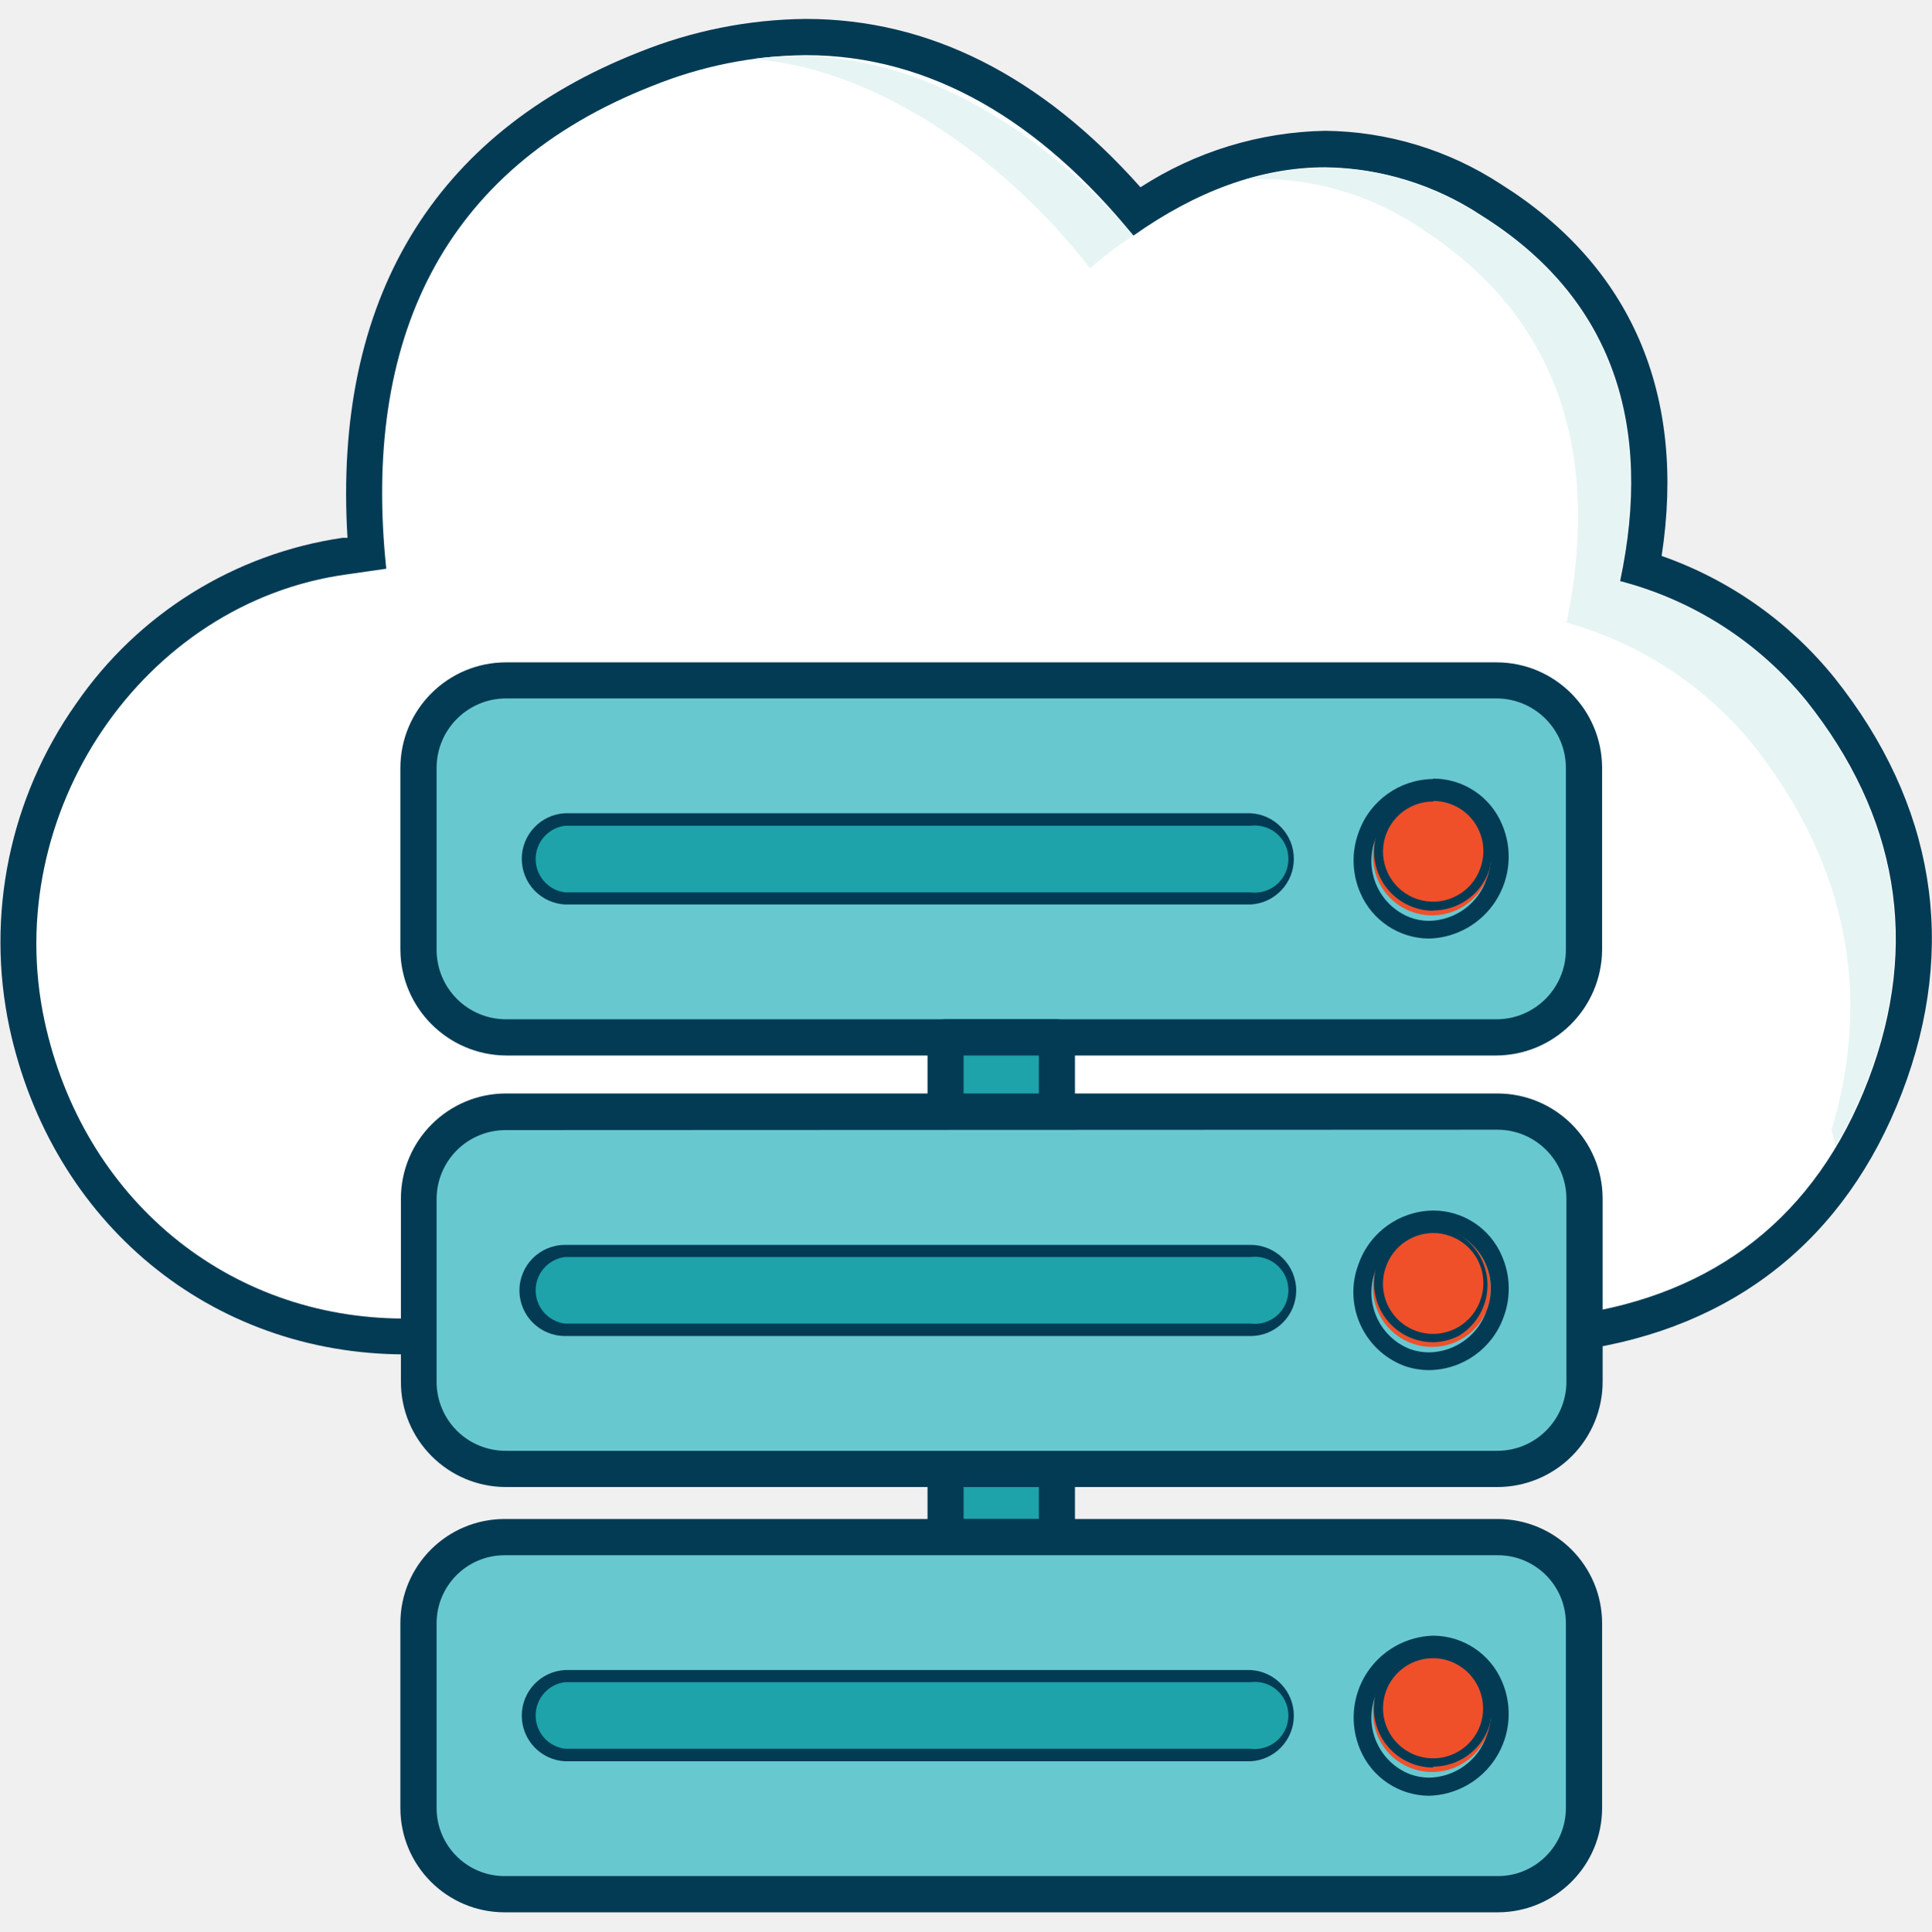
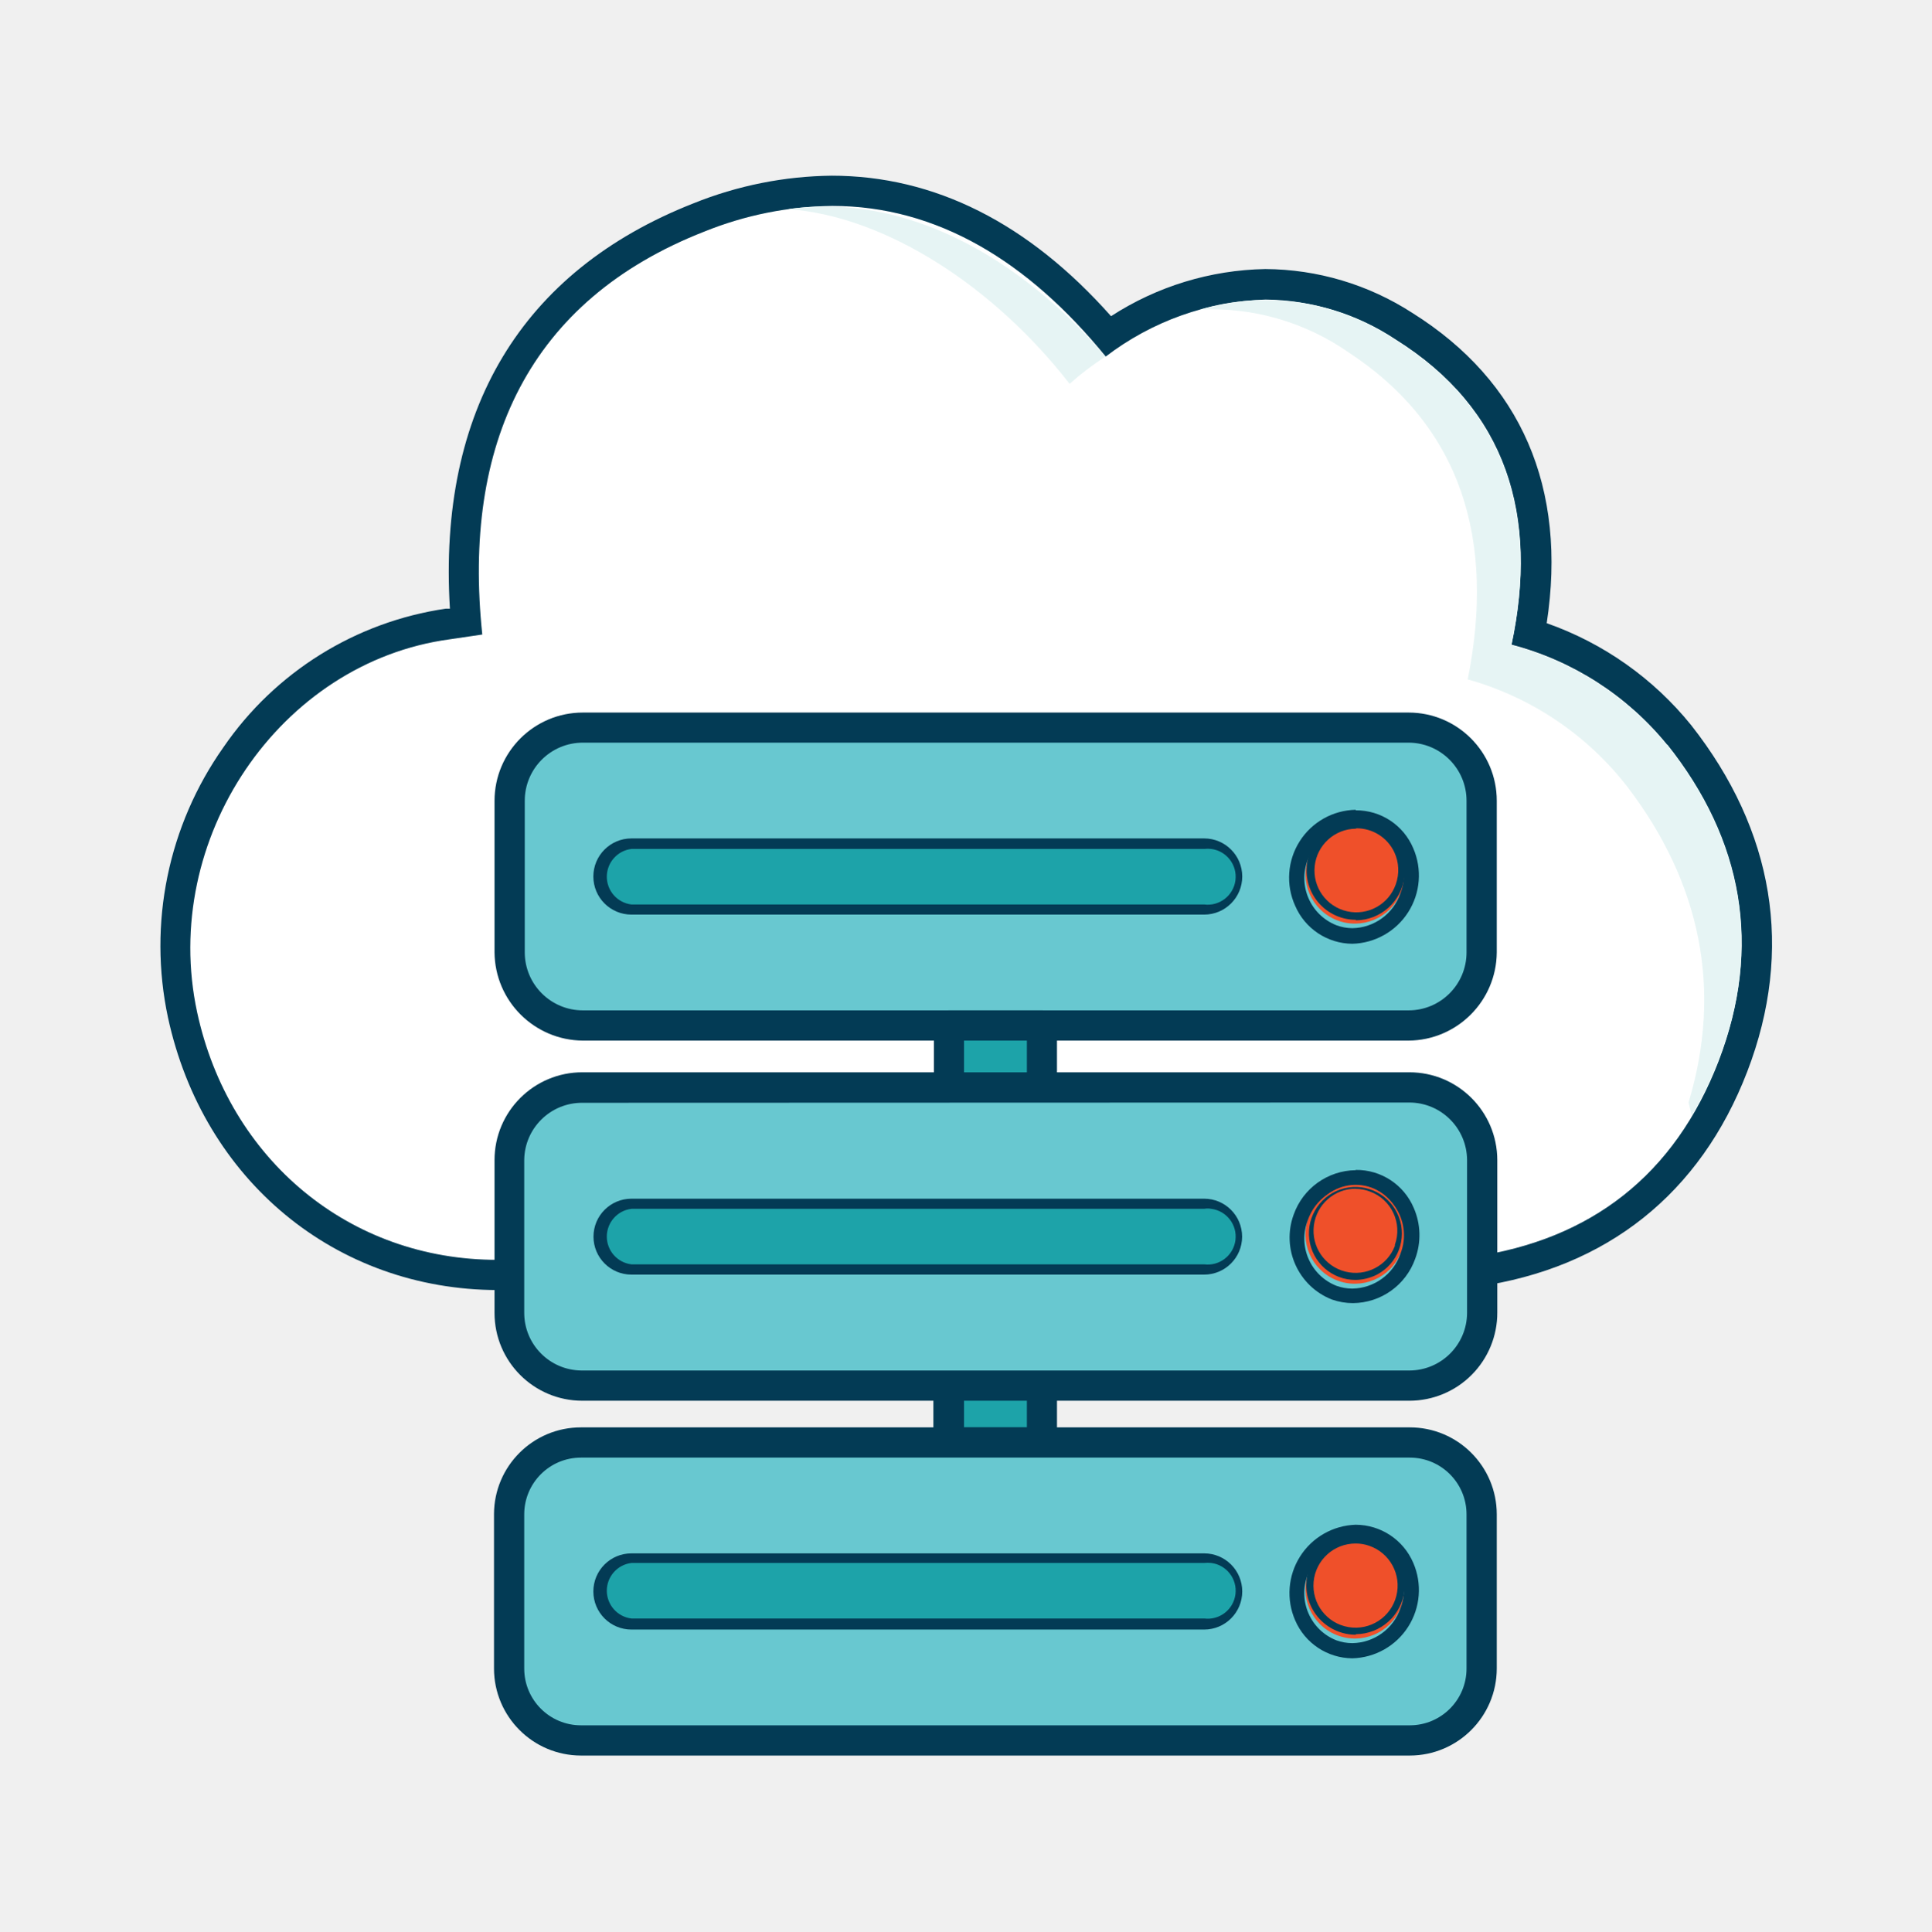
<svg xmlns="http://www.w3.org/2000/svg" data-name="Layer 1" viewBox="0 0 145 145">
-   <path d="M85.1 17.69c8.4-6 17.3-7.06 26.12-1.52 10 6.26 12.89 15.87 10.42 27.46a26.74 26.74 0 0 1 14 9c6.8 8.55 8.57 18.18 4.64 28.45s-11.53 16.13-22.19 17.64a32.14 32.14 0 0 1-4.39.27Q72 99 30.36 99C17.09 99 6.22 90 3.34 76.64 0 61.06 10.72 45.2 26.08 43.12L29 42.7c-1.8-17.06 4.13-30.05 20-36.26C63.33.86 75.45 5.76 85.1 17.69z" fill="#fff" />
-   <path d="M60.49 4.14c9.42 0 17.65 5 24.61 13.55 4.68-3.31 9.51-5.13 14.4-5.13a21.77 21.77 0 0 1 11.72 3.61c10 6.26 12.89 15.87 10.42 27.46a26.74 26.74 0 0 1 14 9c6.8 8.55 8.57 18.18 4.64 28.45s-11.53 16.13-22.19 17.64a32.14 32.14 0 0 1-4.39.27L63.88 99H30.36C17.09 99 6.22 90 3.34 76.64 0 61.06 10.72 45.2 26.08 43.12L29 42.7c-1.8-17.06 4.13-30.05 20-36.26a31.45 31.45 0 0 1 11.47-2.3m0-2.72A34.31 34.31 0 0 0 48 3.91C32.52 10 25 22.54 26.09 40.38h-.38a29.48 29.48 0 0 0-20 12.46 31 31 0 0 0-5 24.32c3.18 14.66 15.1 24.51 29.68 24.53h83.31a34.47 34.47 0 0 0 4.76-.3c11.71-1.66 20.13-8.35 24.35-19.36s2.44-21.69-5.05-31.11a29 29 0 0 0-13-9.18c1.86-12.15-2.28-21.77-12.08-27.92a24.63 24.63 0 0 0-13.17-4 26.41 26.41 0 0 0-13.88 4.24C78.18 5.68 69.74 1.42 60.49 1.42z" fill="#033b55" />
-   <path fill="#1da3a9" d="M71 107.06h8.36v8.36H71z" />
-   <path d="M79.35 116.77H71a1.36 1.36 0 0 1-1.36-1.36v-8.35A1.36 1.36 0 0 1 71 105.7h8.35a1.36 1.36 0 0 1 1.36 1.36v8.35a1.36 1.36 0 0 1-1.36 1.36zm-7-2.72H78v-5.63h-5.65z" fill="#033b55" />
-   <rect x="31.42" y="115.41" width="87.51" height="26.8" rx="7.13" ry="7.13" fill="#68c8d0" />
-   <path d="M112.46 143.58H37.88a7.83 7.83 0 0 1-7.82-7.83v-13.87a7.83 7.83 0 0 1 7.82-7.83h74.58a7.84 7.84 0 0 1 7.83 7.83v13.87a7.84 7.84 0 0 1-7.83 7.83zm-74.58-26.81a5.11 5.11 0 0 0-5.1 5.11v13.87a5.11 5.11 0 0 0 5.1 5.11h74.58a5.11 5.11 0 0 0 5.11-5.11v-13.87a5.11 5.11 0 0 0-5.11-5.11z" fill="#033b55" />
-   <path d="M111.62 130.33a4.44 4.44 0 1 1-2.58-5.9 4.54 4.54 0 0 1 2.58 5.9z" fill="#ef502a" />
-   <path d="M107.6 124.17a4 4 0 0 1 1.44.26 4.55 4.55 0 0 1 2.58 5.9 4.66 4.66 0 0 1-4.32 3.14 4.3 4.3 0 0 1-1.44-.26 4.56 4.56 0 0 1-2.58-5.9 4.67 4.67 0 0 1 4.32-3.14m0-1.36a6.15 6.15 0 0 0-5.46 8.59 5.64 5.64 0 0 0 5.16 3.43 6.15 6.15 0 0 0 5.47-8.59 5.64 5.64 0 0 0-5.17-3.43z" fill="#033b55" />
-   <path d="M111.46 129.66a4.1 4.1 0 1 1-2.46-5.25 4.1 4.1 0 0 1 2.46 5.25z" fill="#ef502a" />
-   <path d="M107.61 132.71a4.45 4.45 0 0 1-4.18-6 4.44 4.44 0 0 1 8.35 3 4.44 4.44 0 0 1-4.17 2.93zm0-8.21a3.76 3.76 0 1 0 3.54 5 3.78 3.78 0 0 0-3.54-5z" fill="#033b55" />
-   <rect x="39.45" y="125.85" width="57.42" height="5.94" rx="2.97" ry="2.97" fill="#1da3a9" />
-   <path d="M93.9 132.24H42.42a3.43 3.43 0 0 1 0-6.85H93.9a3.43 3.43 0 0 1 0 6.85zm-51.48-5.94a2.52 2.52 0 0 0 0 5H93.9a2.52 2.52 0 1 0 0-5z" fill="#033b55" />
-   <rect x="31.42" y="51.09" width="87.51" height="26.8" rx="7.25" ry="7.25" fill="#68c8d0" />
-   <path d="M112.35 79.25H38a8 8 0 0 1-7.94-7.94V57.66A7.94 7.94 0 0 1 38 49.73h74.35a7.94 7.94 0 0 1 7.94 7.93v13.65a8 8 0 0 1-7.94 7.94zM38 52.44a5.22 5.22 0 0 0-5.22 5.22v13.65A5.22 5.22 0 0 0 38 76.53h74.35a5.22 5.22 0 0 0 5.22-5.22V57.66a5.22 5.22 0 0 0-5.22-5.22z" fill="#033b55" />
-   <path d="M111.62 66a4.44 4.44 0 1 1-2.62-5.9 4.54 4.54 0 0 1 2.62 5.9z" fill="#ef502a" />
-   <path d="M107.6 59.85a4.24 4.24 0 0 1 1.44.25 4.55 4.55 0 0 1 2.58 5.9 4.65 4.65 0 0 1-4.32 3.14 4.06 4.06 0 0 1-1.44-.26 4.56 4.56 0 0 1-2.58-5.9 4.67 4.67 0 0 1 4.32-3.13m0-1.36a6 6 0 0 0-5.59 4 6.09 6.09 0 0 0 .13 4.56 5.65 5.65 0 0 0 5.16 3.42 6.15 6.15 0 0 0 5.47-8.59 5.59 5.59 0 0 0-5.17-3.42z" fill="#033b55" />
-   <path d="M111.46 65.33a4.1 4.1 0 1 1-2.46-5.25 4.1 4.1 0 0 1 2.46 5.25z" fill="#ef502a" />
-   <path d="M107.61 68.38a4.45 4.45 0 0 1-4.18-5.95 4.44 4.44 0 0 1 8.35 3 4.44 4.44 0 0 1-4.17 2.93zm0-8.2a3.76 3.76 0 1 0 3.54 5 3.78 3.78 0 0 0-.13-2.88 3.75 3.75 0 0 0-3.41-2.16z" fill="#033b55" />
-   <rect x="39.45" y="61.52" width="57.42" height="5.94" rx="2.97" ry="2.97" fill="#1da3a9" />
-   <path d="M93.9 67.91H42.42a3.43 3.43 0 0 1 0-6.85H93.9a3.43 3.43 0 0 1 0 6.85zM42.42 62a2.52 2.52 0 0 0 0 5H93.9a2.52 2.52 0 1 0 0-5z" fill="#033b55" />
-   <path fill="#1da3a9" d="M71 77.89h8.36v8.36H71z" />
-   <path d="M79.35 87.61H71a1.36 1.36 0 0 1-1.36-1.36v-8.36A1.36 1.36 0 0 1 71 76.53h8.35a1.36 1.36 0 0 1 1.36 1.36v8.36a1.36 1.36 0 0 1-1.36 1.36zm-7-2.72H78v-5.64h-5.65z" fill="#033b55" />
-   <rect x="31.42" y="83.49" width="87.51" height="26.8" rx="7.22" ry="7.22" fill="#68c8d0" />
-   <path d="M112.39 111.65H38a7.9 7.9 0 0 1-7.9-7.9V90a7.9 7.9 0 0 1 7.9-7.9h74.43a7.91 7.91 0 0 1 7.9 7.9v13.72a7.91 7.91 0 0 1-7.94 7.93zM38 84.85A5.18 5.18 0 0 0 32.78 90v13.72a5.18 5.18 0 0 0 5.22 5.21h74.43a5.19 5.19 0 0 0 5.18-5.18V90a5.19 5.19 0 0 0-5.18-5.18z" fill="#033b55" />
-   <path d="M111.62 98.4a4.44 4.44 0 1 1-2.62-5.9 4.56 4.56 0 0 1 2.62 5.9z" fill="#ef502a" />
-   <path d="M107.6 92.25a4.24 4.24 0 0 1 1.44.25 4.55 4.55 0 0 1 2.58 5.9 4.65 4.65 0 0 1-4.32 3.14 4.28 4.28 0 0 1-1.44-.25 4.57 4.57 0 0 1-2.58-5.9 4.67 4.67 0 0 1 4.32-3.14m0-1.36a6 6 0 0 0-5.59 4 5.92 5.92 0 0 0 3.39 7.65 5.59 5.59 0 0 0 1.9.33 6 6 0 0 0 5.6-4 6.09 6.09 0 0 0-.13-4.56 5.59 5.59 0 0 0-5.17-3.42z" fill="#033b55" />
-   <path d="M111.46 97.74a4.1 4.1 0 1 1-2.46-5.25 4.1 4.1 0 0 1 2.46 5.25z" fill="#ef502a" />
-   <path d="M107.61 100.78a4.44 4.44 0 0 1-1.89-8.46 4.44 4.44 0 0 1 3.77 8 4.44 4.44 0 0 1-1.88.46zm0-8.2a3.78 3.78 0 0 0-3.53 2.48 3.76 3.76 0 1 0 7.07 2.56 3.75 3.75 0 0 0-2.26-4.81 3.53 3.53 0 0 0-1.29-.23z" fill="#033b55" />
-   <rect x="39.45" y="93.92" width="57.42" height="5.94" rx="2.97" ry="2.97" fill="#1da3a9" />
-   <path d="M93.9 100.31H42.42a3.42 3.42 0 0 1 0-6.84H93.9a3.42 3.42 0 0 1 0 6.84zm-51.48-5.93a2.52 2.52 0 0 0 0 5H93.9a2.52 2.52 0 1 0 0-5z" fill="#033b55" />
-   <path d="M81.85 20.15a26.22 26.22 0 0 1 3.25-2.46c-7.69-8.9-18-14.76-28.57-13.26 8.92.66 18.63 7.11 25.32 15.72zM135.6 52.65a26.74 26.74 0 0 0-14-9c2.47-11.59-.43-21.2-10.42-27.46-5.88-3.7-11.81-4.42-17.59-2.73a21.55 21.55 0 0 1 13.3 3.82c10.29 6.72 13.28 17 10.74 29.47a27.55 27.55 0 0 1 14.4 9.68c6.55 8.58 8.57 18.18 5.49 28.39.1.41.21.82.3 1.24a33.23 33.23 0 0 0 2.38-4.94c3.97-10.29 2.2-19.92-4.6-28.47z" fill="#e6f4f4" />
+   <path d="M83 26.77c7-5 14.44-5.89 21.79-1.27 8.35 5.22 10.76 13.24 8.7 22.91a22.33 22.33 0 0 1 11.68 7.51c5.67 7.13 7.15 15.17 3.87 23.74s-9.62 13.46-18.51 14.72a26.49 26.49 0 0 1-3.67.22H37.35C26.27 94.61 17.2 87.1 14.8 76 12 63 21 49.72 33.77 48l2.44-.36c-1.5-14.24 3.45-25.08 16.69-30.26 11.96-4.66 22.1-.57 30.1 9.39z" fill="#fff" />
+   <path d="M62.49 15.46c7.86 0 14.72 4.17 20.53 11.31a20.81 20.81 0 0 1 12-4.28 18.08 18.08 0 0 1 9.77 3c8.35 5.22 10.76 13.24 8.7 22.91a22.33 22.33 0 0 1 11.68 7.51c5.67 7.13 7.15 15.17 3.87 23.74s-9.62 13.46-18.51 14.72a26.49 26.49 0 0 1-3.67.22H37.35C26.27 94.61 17.2 87.1 14.8 76 12 63 21 49.72 33.77 48l2.44-.36c-1.5-14.24 3.45-25.08 16.69-30.26a26.39 26.39 0 0 1 9.57-1.92m0-2.27a28.58 28.58 0 0 0-10.41 2.08C39.15 20.35 32.87 30.81 33.78 45.7h-.31a24.55 24.55 0 0 0-16.69 10.4 25.83 25.83 0 0 0-4.17 20.29c2.65 12.23 12.59 20.45 24.76 20.47h69.51a31.16 31.16 0 0 0 4-.25c9.77-1.39 16.79-7 20.31-16.16s2-18.1-4.21-26a24.3 24.3 0 0 0-10.85-7.66c1.55-10.13-1.9-18.16-10.08-23.29A20.53 20.53 0 0 0 95 20.2a22 22 0 0 0-11.58 3.54c-6.21-7-13.26-10.55-21-10.55z" fill="#033b55" />
+   <path d="M71.26 101.34h7v7h-7z" fill="#1da3a9" />
+   <path d="M78.22 109.44h-7a1.14 1.14 0 0 1-1.14-1.14v-7a1.14 1.14 0 0 1 1.14-1.14h7a1.14 1.14 0 0 1 1.14 1.14v7a1.14 1.14 0 0 1-1.14 1.14zm-5.84-2.27h4.72v-4.7h-4.72z" fill="#033b55" />
+   <rect x="38.23" y="108.3" width="73.02" height="22.36" rx="5.95" ry="5.95" fill="#68c8d0" />
+   <path d="M105.85 131.81H43.62a6.54 6.54 0 0 1-6.53-6.53V113.7a6.53 6.53 0 0 1 6.53-6.53h62.23a6.53 6.53 0 0 1 6.53 6.53v11.58a6.54 6.54 0 0 1-6.53 6.53zm-62.23-22.37a4.26 4.26 0 0 0-4.26 4.26v11.58a4.26 4.26 0 0 0 4.26 4.26h62.23a4.26 4.26 0 0 0 4.26-4.26V113.7a4.26 4.26 0 0 0-4.26-4.26H43.62z" fill="#033b55" />
+   <path d="M105.15 120.75a3.71 3.71 0 1 1-2.15-4.92 3.79 3.79 0 0 1 2.16 4.9z" fill="#ef502a" />
+   <path d="M101.79 115.61a3.36 3.36 0 0 1 1.21.22 3.8 3.8 0 0 1 2.15 4.92 3.88 3.88 0 0 1-3.61 2.62 3.53 3.53 0 0 1-1.2-.21 3.81 3.81 0 0 1-2.15-4.93 3.9 3.9 0 0 1 3.6-2.62m0-1.13a5.13 5.13 0 0 0-4.55 7.17 4.71 4.71 0 0 0 4.3 2.86 5.13 5.13 0 0 0 4.57-7.17 4.72 4.72 0 0 0-4.32-2.86z" fill="#033b55" />
+   <path d="M105 120.19a3.42 3.42 0 1 1-2.06-4.38 3.43 3.43 0 0 1 2.06 4.38z" fill="#ef502a" />
+   <path d="M101.8 122.74a3.72 3.72 0 0 1-3.72-3.74 3.87 3.87 0 0 1 .23-1.3 3.7 3.7 0 1 1 3.49 5zm0-6.85a3.16 3.16 0 1 0 1 .17 3 3 0 0 0-1-.17z" fill="#033b55" />
+   <path d="M47.41 117h43a2.47 2.47 0 0 1 2.48 2.47 2.48 2.48 0 0 1-2.53 2.53H47.41a2.48 2.48 0 0 1-2.48-2.48 2.47 2.47 0 0 1 2.48-2.52z" fill="#1da3a9" />
+   <path d="M90.36 122.35H47.41a2.86 2.86 0 0 1 0-5.72h43a2.86 2.86 0 0 1 0 5.72zm-42.95-5a2.1 2.1 0 0 0 0 4.17h43a2.1 2.1 0 1 0 .53-4.17 2.35 2.35 0 0 0-.53 0z" fill="#033b55" />
+   <rect x="38.23" y="54.64" width="73.02" height="22.36" rx="6.05" ry="6.05" fill="#68c8d0" />
+   <path d="M105.76 78.13h-62a6.68 6.68 0 0 1-6.63-6.62V60.12a6.63 6.63 0 0 1 6.63-6.62h62a6.62 6.62 0 0 1 6.62 6.62v11.39a6.67 6.67 0 0 1-6.62 6.62zm-62-22.37a4.36 4.36 0 0 0-4.36 4.36v11.39a4.36 4.36 0 0 0 4.36 4.35h62a4.35 4.35 0 0 0 4.35-4.35V60.12a4.36 4.36 0 0 0-4.35-4.36h-62z" fill="#033b55" />
+   <path d="M105.15 67.08a3.71 3.71 0 1 1-2.15-4.93 3.79 3.79 0 0 1 2.2 4.89z" fill="#ef502a" />
+   <path d="M101.79 61.94a3.58 3.58 0 0 1 1.21.21 3.81 3.81 0 0 1 2.15 4.92 3.89 3.89 0 0 1-3.61 2.62 3.54 3.54 0 0 1-1.2-.22 3.81 3.81 0 0 1-2.15-4.92 3.91 3.91 0 0 1 3.6-2.62m0-1.13a5.1 5.1 0 0 0-4.55 7.2 4.71 4.71 0 0 0 4.3 2.86 5.13 5.13 0 0 0 4.57-7.17 4.65 4.65 0 0 0-4.32-2.85z" fill="#033b55" />
+   <path d="M105 66.52a3.42 3.42 0 1 1-2-4.38 3.42 3.42 0 0 1 2 4.38z" fill="#ef502a" />
+   <path d="M101.8 69.06a3.7 3.7 0 0 1-3.7-3.72 3.76 3.76 0 0 1 .21-1.24 3.7 3.7 0 1 1 3.49 5zm0-6.84a3.14 3.14 0 1 0 3 4.17 3.17 3.17 0 0 0-.11-2.4 3.13 3.13 0 0 0-2.85-1.8z" fill="#033b55" />
+   <path d="M47.41 63.34h43a2.48 2.48 0 0 1 2.48 2.48 2.47 2.47 0 0 1-2.48 2.47h-43a2.47 2.47 0 0 1-2.48-2.47 2.48 2.48 0 0 1 2.48-2.48z" fill="#1da3a9" />
+   <path d="M90.36 68.67H47.41a2.86 2.86 0 0 1 0-5.72h43a2.86 2.86 0 0 1 0 5.72zm-42.95-4.93a2.1 2.1 0 0 0 0 4.17h43a2.1 2.1 0 0 0 .53-4.17 2.35 2.35 0 0 0-.53 0z" fill="#033b55" />
+   <path d="M71.26 77h7v7h-7z" fill="#1da3a9" />
+   <path d="M78.22 85.11h-7a1.14 1.14 0 0 1-1.1-1.11v-7a1.14 1.14 0 0 1 1.14-1.14h7a1.14 1.14 0 0 1 1.1 1.14v7a1.14 1.14 0 0 1-1.14 1.14zm-5.84-2.27h4.72v-4.71h-4.72z" fill="#033b55" />
+   <rect x="38.23" y="81.67" width="73.02" height="22.36" rx="6.02" ry="6.02" fill="#68c8d0" />
+   <path d="M105.79 105.17H43.72a6.59 6.59 0 0 1-6.59-6.59V87.1a6.59 6.59 0 0 1 6.59-6.59h62.1a6.6 6.6 0 0 1 6.6 6.59v11.45a6.6 6.6 0 0 1-6.59 6.62zM43.72 82.8a4.34 4.34 0 0 0-4.36 4.29v11.46a4.33 4.33 0 0 0 4.3 4.35h62.16a4.34 4.34 0 0 0 4.33-4.32V87.1a4.34 4.34 0 0 0-4.33-4.32z" fill="#033b55" />
+   <path d="M105.15 94.11a3.71 3.71 0 1 1-2.15-4.92 3.8 3.8 0 0 1 2.19 4.91z" fill="#ef502a" />
+   <path d="M101.79 89a3.58 3.58 0 0 1 1.21.21 3.8 3.8 0 0 1 2.15 4.92 3.88 3.88 0 0 1-3.61 2.62 3.53 3.53 0 0 1-1.2-.21 3.81 3.81 0 0 1-2.15-4.92 3.89 3.89 0 0 1 3.6-2.62m0-1.14a5 5 0 0 0-4.66 3.34 5 5 0 0 0 2.87 6.37 4.73 4.73 0 0 0 1.58.27 5 5 0 0 0 4.68-3.34 5.1 5.1 0 0 0-.11-3.8 4.67 4.67 0 0 0-4.36-2.86z" fill="#033b55" />
+   <path d="M105 93.56a3.42 3.42 0 1 1-2-4.38 3.42 3.42 0 0 1 2 4.38z" fill="#ef502a" />
+   <path d="M101.8 96.1a3.49 3.49 0 1 1 1.57-.39 3.72 3.72 0 0 1-1.57.39zm0-6.85a3.16 3.16 0 1 0 2.93 4.3v-.09a3.13 3.13 0 0 0-1.88-4 3 3 0 0 0-1.08-.2z" fill="#033b55" />
+   <path d="M47.41 90.37h43a2.48 2.48 0 0 1 2.48 2.48 2.48 2.48 0 0 1-2.48 2.48h-43a2.48 2.48 0 0 1-2.48-2.48 2.48 2.48 0 0 1 2.48-2.48z" fill="#1da3a9" />
+   <path d="M90.36 95.7H47.41a2.85 2.85 0 1 1 0-5.7h43a2.85 2.85 0 0 1 0 5.7zm-42.95-4.94a2.1 2.1 0 0 0 0 4.17h43a2.1 2.1 0 1 0 .53-4.17 1.57 1.57 0 0 0-.53 0z" fill="#033b55" />
+   <path d="M80.31 28.82A21.65 21.65 0 0 1 83 26.77c-6.4-7.43-15-12.32-23.82-11.07 7.44.55 15.55 5.93 21.13 13.12zm44.85 27.12a22.31 22.31 0 0 0-11.68-7.51c2.06-9.67-.36-17.69-8.7-22.92a17.42 17.42 0 0 0-14.68-2.27 18 18 0 0 1 11.1 3.18c8.59 5.61 11.08 14.19 9 24.59a23 23 0 0 1 12 8.08c5.46 7.16 7.15 15.17 4.58 23.69.08.34.17.68.25 1a27.93 27.93 0 0 0 2-4.12c3.31-8.58 1.83-16.62-3.84-23.75z" fill="#e6f4f4" />
</svg>
